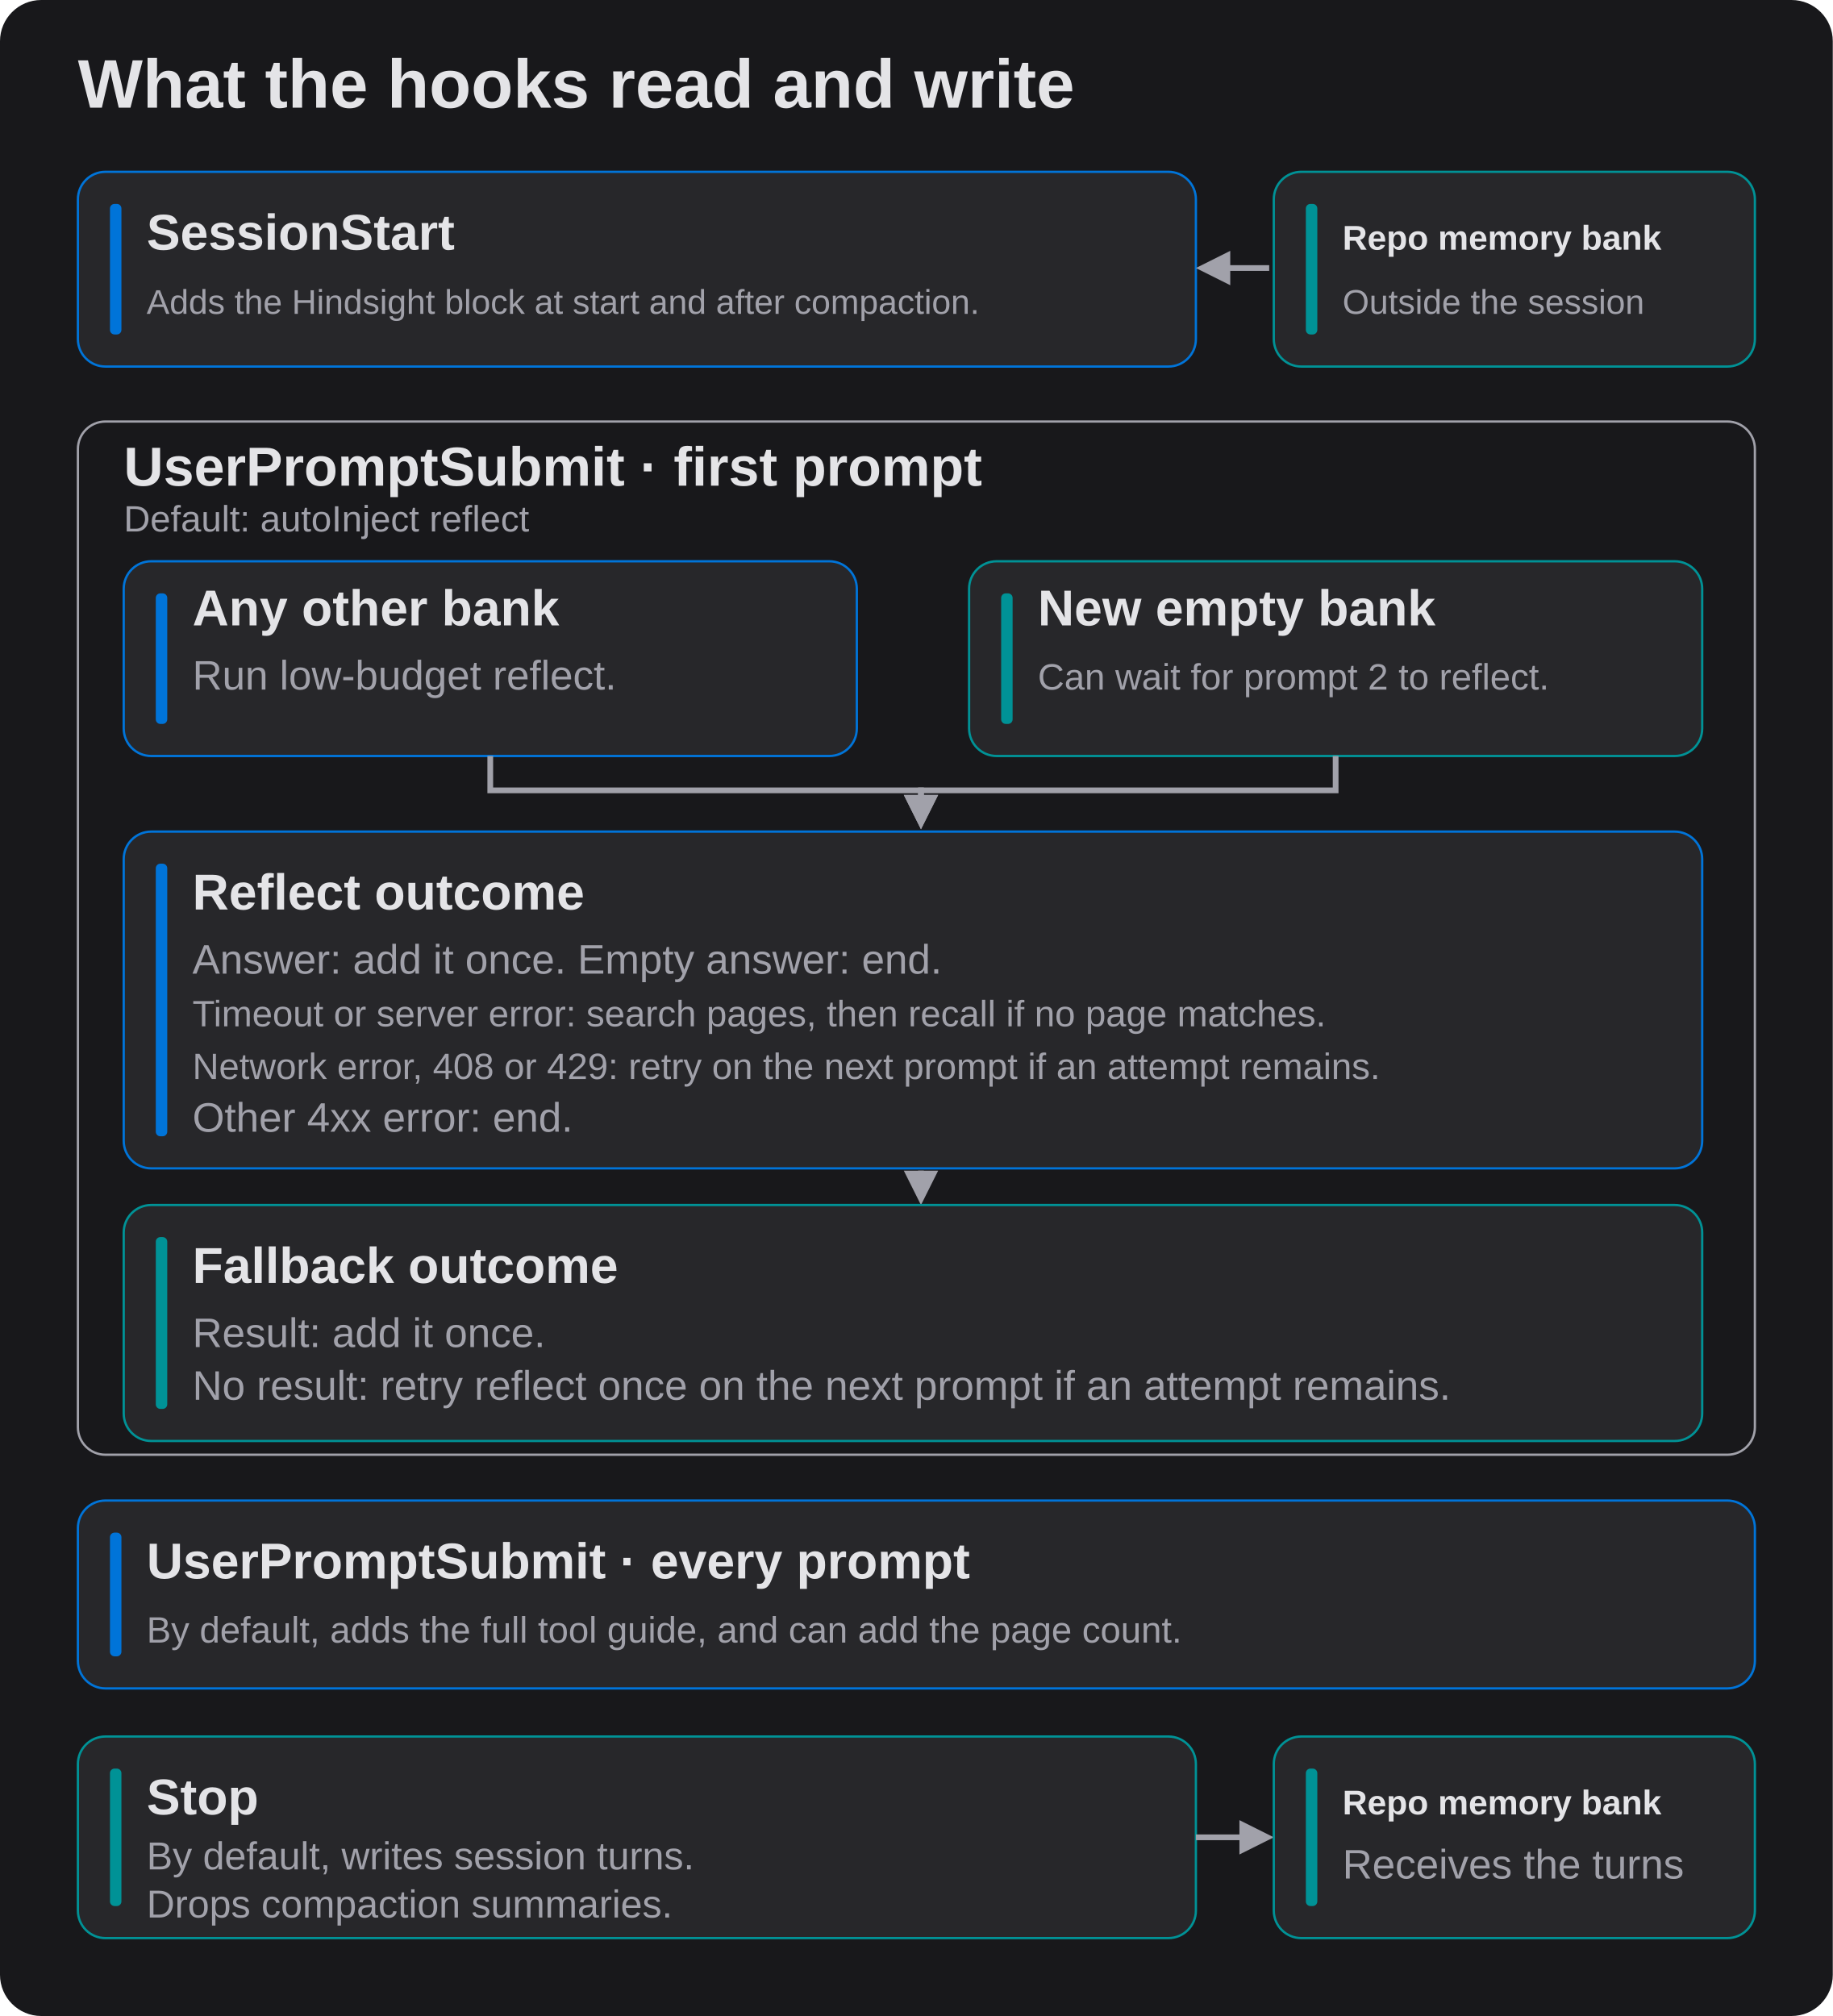
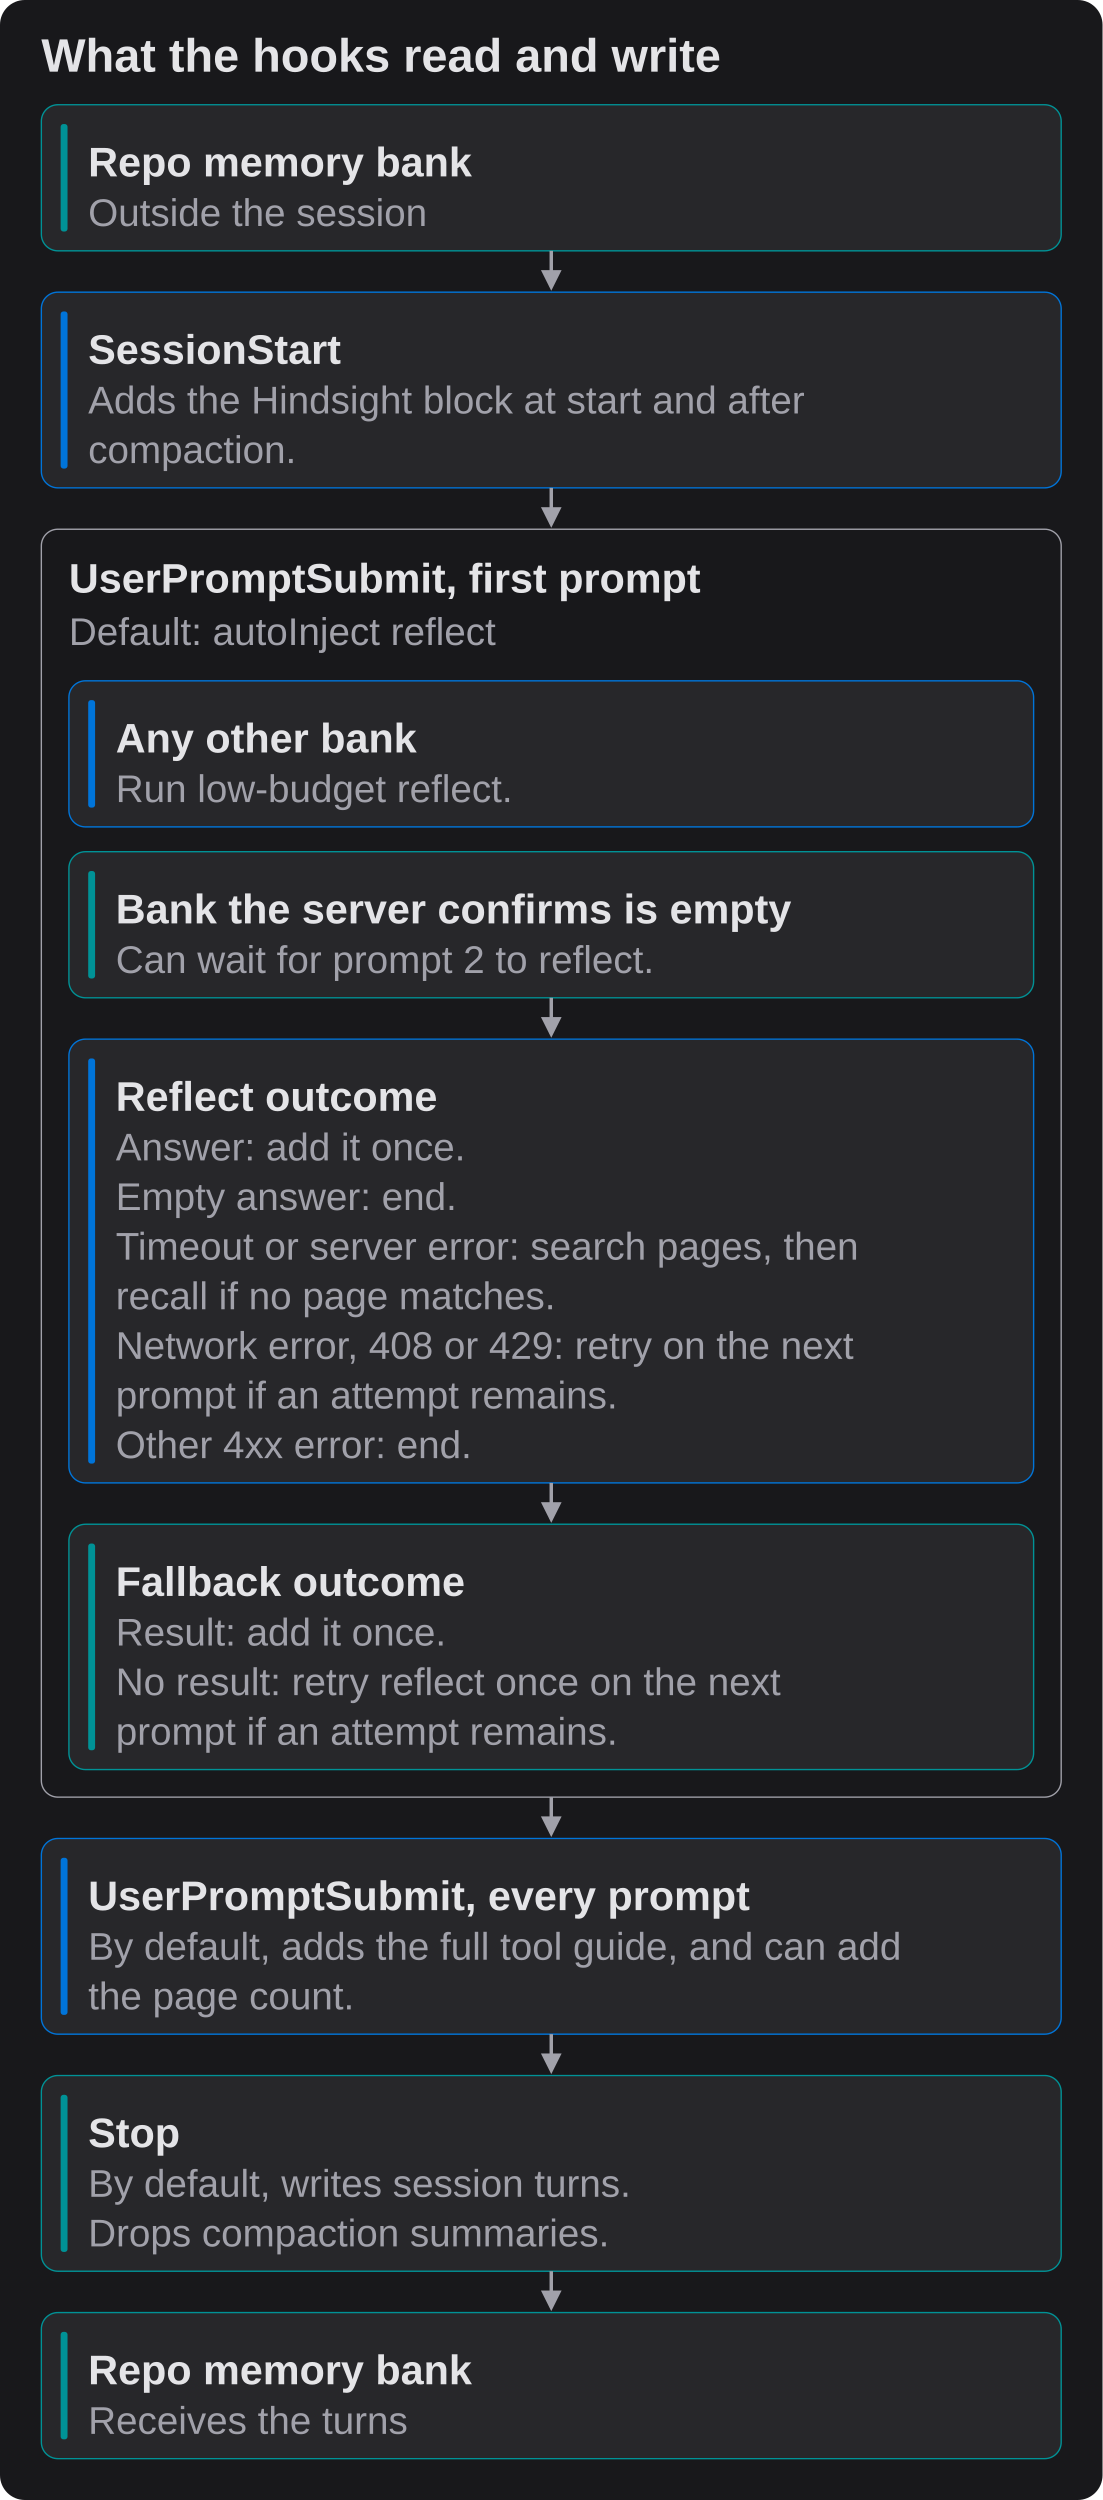
- <svg xmlns="http://www.w3.org/2000/svg" width="800" height="880" viewBox="0 0 800 880" font-family="Arial, sans-serif">
+ <svg xmlns="http://www.w3.org/2000/svg" width="800" height="1814" viewBox="0 0 800 1814" font-family="Arial, sans-serif">
  <defs>
    <marker id="arrow" viewBox="0 0 10 10" refX="8" refY="5" markerWidth="6" markerHeight="6" orient="auto-start-reverse">
      <path d="M0 0L10 5L0 10z" fill="#a1a1aa" />
    </marker>
  </defs>
-   <rect x="0" y="0" width="800" height="880" fill="#18181b" stroke="none" rx="18" />
-   <text x="34" y="47" fill="#e4e4e7" font-size="30" font-weight="700">What the hooks read and write</text>
-   <rect x="34" y="75" width="488" height="85" fill="#27272a" stroke="#0074d9" rx="12" />
-   <rect x="48" y="89" width="5" height="57" fill="#0074d9" stroke="none" rx="2" />
-   <text x="64" y="109" fill="#e4e4e7" font-size="22" font-weight="700">SessionStart</text>
-   <text x="64" y="137" fill="#a1a1aa" font-size="15" font-weight="400">Adds the Hindsight block at start and after compaction.</text>
-   <rect x="556" y="75" width="210" height="85" fill="#27272a" stroke="#009296" rx="12" />
-   <rect x="570" y="89" width="5" height="57" fill="#009296" stroke="none" rx="2" />
-   <text x="586" y="109" fill="#e4e4e7" font-size="15" font-weight="700">Repo memory bank</text>
-   <text x="586" y="137" fill="#a1a1aa" font-size="15" font-weight="400">Outside the session</text>
-   <path d="M554 117H525" fill="none" stroke="#a1a1aa" stroke-width="2.5" marker-end="url(#arrow)" />
-   <rect x="34" y="184" width="732" height="451" fill="none" stroke="#a1a1aa" rx="12" />
-   <text x="54" y="212" fill="#e4e4e7" font-size="24" font-weight="700">UserPromptSubmit · first prompt</text>
-   <text x="54" y="232" fill="#a1a1aa" font-size="16" font-weight="400">Default: autoInject reflect</text>
-   <rect x="54" y="245" width="320" height="85" fill="#27272a" stroke="#0074d9" rx="12" />
-   <rect x="68" y="259" width="5" height="57" fill="#0074d9" stroke="none" rx="2" />
-   <text x="84" y="273" fill="#e4e4e7" font-size="22" font-weight="700">Any other bank</text>
-   <text x="84" y="301" fill="#a1a1aa" font-size="18" font-weight="400">Run low-budget reflect.</text>
-   <rect x="423" y="245" width="320" height="85" fill="#27272a" stroke="#009296" rx="12" />
-   <rect x="437" y="259" width="5" height="57" fill="#009296" stroke="none" rx="2" />
-   <text x="453" y="273" fill="#e4e4e7" font-size="22" font-weight="700">New empty bank</text>
-   <text x="453" y="301" fill="#a1a1aa" font-size="16" font-weight="400">Can wait for prompt 2 to reflect.</text>
-   <path d="M214 330v15h188v14" fill="none" stroke="#a1a1aa" stroke-width="2.5" marker-end="url(#arrow)" />
-   <path d="M583 330v15H402v14" fill="none" stroke="#a1a1aa" stroke-width="2.5" marker-end="url(#arrow)" />
-   <rect x="54" y="363" width="689" height="147" fill="#27272a" stroke="#0074d9" rx="12" />
-   <rect x="68" y="377" width="5" height="119" fill="#0074d9" stroke="none" rx="2" />
-   <text x="84" y="397" fill="#e4e4e7" font-size="22" font-weight="700">Reflect outcome</text>
-   <text x="84" y="425" fill="#a1a1aa" font-size="18" font-weight="400">Answer: add it once. Empty answer: end.</text>
-   <text x="84" y="448" fill="#a1a1aa" font-size="16" font-weight="400">Timeout or server error: search pages, then recall if no page matches.</text>
-   <text x="84" y="471" fill="#a1a1aa" font-size="16" font-weight="400">Network error, 408 or 429: retry on the next prompt if an attempt remains.</text>
-   <text x="84" y="494" fill="#a1a1aa" font-size="18" font-weight="400">Other 4xx error: end.</text>
-   <path d="M402 511v12" fill="none" stroke="#a1a1aa" stroke-width="2.5" marker-end="url(#arrow)" />
-   <rect x="54" y="526" width="689" height="103" fill="#27272a" stroke="#009296" rx="12" />
-   <rect x="68" y="540" width="5" height="75" fill="#009296" stroke="none" rx="2" />
-   <text x="84" y="560" fill="#e4e4e7" font-size="22" font-weight="700">Fallback outcome</text>
-   <text x="84" y="588" fill="#a1a1aa" font-size="18" font-weight="400">Result: add it once.</text>
-   <text x="84" y="611" fill="#a1a1aa" font-size="18" font-weight="400">No result: retry reflect once on the next prompt if an attempt remains.</text>
-   <rect x="34" y="655" width="732" height="82" fill="#27272a" stroke="#0074d9" rx="12" />
-   <rect x="48" y="669" width="5" height="54" fill="#0074d9" stroke="none" rx="2" />
-   <text x="64" y="689" fill="#e4e4e7" font-size="22" font-weight="700">UserPromptSubmit · every prompt</text>
-   <text x="64" y="717" fill="#a1a1aa" font-size="16" font-weight="400">By default, adds the full tool guide, and can add the page count.</text>
-   <rect x="34" y="758" width="488" height="88" fill="#27272a" stroke="#009296" rx="12" />
-   <rect x="48" y="772" width="5" height="60" fill="#009296" stroke="none" rx="2" />
-   <text x="64" y="792" fill="#e4e4e7" font-size="22" font-weight="700">Stop</text>
-   <text x="64" y="816" fill="#a1a1aa" font-size="17" font-weight="400">By default, writes session turns.</text>
-   <text x="64" y="837" fill="#a1a1aa" font-size="17" font-weight="400">Drops compaction summaries.</text>
-   <path d="M522 802h31" fill="none" stroke="#a1a1aa" stroke-width="2.5" marker-end="url(#arrow)" />
-   <rect x="556" y="758" width="210" height="88" fill="#27272a" stroke="#009296" rx="12" />
-   <rect x="570" y="772" width="5" height="60" fill="#009296" stroke="none" rx="2" />
-   <text x="586" y="792" fill="#e4e4e7" font-size="15" font-weight="700">Repo memory bank</text>
-   <text x="586" y="820" fill="#a1a1aa" font-size="18" font-weight="400">Receives the turns</text>
+   <rect x="0" y="0" width="800" height="1814" fill="#18181b" stroke="none" rx="18" />
+   <text x="30" y="52" fill="#e4e4e7" font-size="34" font-weight="700">What the hooks read and write</text>
+   <rect x="30" y="76" width="740" height="106" fill="#27272a" stroke="#009296" rx="12" />
+   <rect x="44" y="90" width="5" height="78" fill="#009296" stroke="none" rx="2" />
+   <text x="64" y="128" fill="#e4e4e7" font-size="30" font-weight="700">Repo memory bank</text>
+   <text x="64" y="164" fill="#a1a1aa" font-size="28" font-weight="400">Outside the session</text>
+   <path d="M400 182v26" fill="none" stroke="#a1a1aa" stroke-width="2.5" marker-end="url(#arrow)" />
+   <rect x="30" y="212" width="740" height="142" fill="#27272a" stroke="#0074d9" rx="12" />
+   <rect x="44" y="226" width="5" height="114" fill="#0074d9" stroke="none" rx="2" />
+   <text x="64" y="264" fill="#e4e4e7" font-size="30" font-weight="700">SessionStart</text>
+   <text x="64" y="300" fill="#a1a1aa" font-size="28" font-weight="400">Adds the Hindsight block at start and after</text>
+   <text x="64" y="336" fill="#a1a1aa" font-size="28" font-weight="400">compaction.</text>
+   <path d="M400 354v26" fill="none" stroke="#a1a1aa" stroke-width="2.5" marker-end="url(#arrow)" />
+   <rect x="30" y="384" width="740" height="920" fill="none" stroke="#a1a1aa" rx="12" />
+   <text x="50" y="430" fill="#e4e4e7" font-size="30" font-weight="700">UserPromptSubmit, first prompt</text>
+   <text x="50" y="468" fill="#a1a1aa" font-size="28" font-weight="400">Default: autoInject reflect</text>
+   <rect x="50" y="494" width="700" height="106" fill="#27272a" stroke="#0074d9" rx="12" />
+   <rect x="64" y="508" width="5" height="78" fill="#0074d9" stroke="none" rx="2" />
+   <text x="84" y="546" fill="#e4e4e7" font-size="30" font-weight="700">Any other bank</text>
+   <text x="84" y="582" fill="#a1a1aa" font-size="28" font-weight="400">Run low-budget reflect.</text>
+   <rect x="50" y="618" width="700" height="106" fill="#27272a" stroke="#009296" rx="12" />
+   <rect x="64" y="632" width="5" height="78" fill="#009296" stroke="none" rx="2" />
+   <text x="84" y="670" fill="#e4e4e7" font-size="30" font-weight="700">Bank the server confirms is empty</text>
+   <text x="84" y="706" fill="#a1a1aa" font-size="28" font-weight="400">Can wait for prompt 2 to reflect.</text>
+   <path d="M400 724v26" fill="none" stroke="#a1a1aa" stroke-width="2.5" marker-end="url(#arrow)" />
+   <rect x="50" y="754" width="700" height="322" fill="#27272a" stroke="#0074d9" rx="12" />
+   <rect x="64" y="768" width="5" height="294" fill="#0074d9" stroke="none" rx="2" />
+   <text x="84" y="806" fill="#e4e4e7" font-size="30" font-weight="700">Reflect outcome</text>
+   <text x="84" y="842" fill="#a1a1aa" font-size="28" font-weight="400">Answer: add it once.</text>
+   <text x="84" y="878" fill="#a1a1aa" font-size="28" font-weight="400">Empty answer: end.</text>
+   <text x="84" y="914" fill="#a1a1aa" font-size="28" font-weight="400">Timeout or server error: search pages, then</text>
+   <text x="84" y="950" fill="#a1a1aa" font-size="28" font-weight="400">recall if no page matches.</text>
+   <text x="84" y="986" fill="#a1a1aa" font-size="28" font-weight="400">Network error, 408 or 429: retry on the next</text>
+   <text x="84" y="1022" fill="#a1a1aa" font-size="28" font-weight="400">prompt if an attempt remains.</text>
+   <text x="84" y="1058" fill="#a1a1aa" font-size="28" font-weight="400">Other 4xx error: end.</text>
+   <path d="M400 1076v26" fill="none" stroke="#a1a1aa" stroke-width="2.5" marker-end="url(#arrow)" />
+   <rect x="50" y="1106" width="700" height="178" fill="#27272a" stroke="#009296" rx="12" />
+   <rect x="64" y="1120" width="5" height="150" fill="#009296" stroke="none" rx="2" />
+   <text x="84" y="1158" fill="#e4e4e7" font-size="30" font-weight="700">Fallback outcome</text>
+   <text x="84" y="1194" fill="#a1a1aa" font-size="28" font-weight="400">Result: add it once.</text>
+   <text x="84" y="1230" fill="#a1a1aa" font-size="28" font-weight="400">No result: retry reflect once on the next</text>
+   <text x="84" y="1266" fill="#a1a1aa" font-size="28" font-weight="400">prompt if an attempt remains.</text>
+   <path d="M400 1304v26" fill="none" stroke="#a1a1aa" stroke-width="2.5" marker-end="url(#arrow)" />
+   <rect x="30" y="1334" width="740" height="142" fill="#27272a" stroke="#0074d9" rx="12" />
+   <rect x="44" y="1348" width="5" height="114" fill="#0074d9" stroke="none" rx="2" />
+   <text x="64" y="1386" fill="#e4e4e7" font-size="30" font-weight="700">UserPromptSubmit, every prompt</text>
+   <text x="64" y="1422" fill="#a1a1aa" font-size="28" font-weight="400">By default, adds the full tool guide, and can add</text>
+   <text x="64" y="1458" fill="#a1a1aa" font-size="28" font-weight="400">the page count.</text>
+   <path d="M400 1476v26" fill="none" stroke="#a1a1aa" stroke-width="2.5" marker-end="url(#arrow)" />
+   <rect x="30" y="1506" width="740" height="142" fill="#27272a" stroke="#009296" rx="12" />
+   <rect x="44" y="1520" width="5" height="114" fill="#009296" stroke="none" rx="2" />
+   <text x="64" y="1558" fill="#e4e4e7" font-size="30" font-weight="700">Stop</text>
+   <text x="64" y="1594" fill="#a1a1aa" font-size="28" font-weight="400">By default, writes session turns.</text>
+   <text x="64" y="1630" fill="#a1a1aa" font-size="28" font-weight="400">Drops compaction summaries.</text>
+   <path d="M400 1648v26" fill="none" stroke="#a1a1aa" stroke-width="2.5" marker-end="url(#arrow)" />
+   <rect x="30" y="1678" width="740" height="106" fill="#27272a" stroke="#009296" rx="12" />
+   <rect x="44" y="1692" width="5" height="78" fill="#009296" stroke="none" rx="2" />
+   <text x="64" y="1730" fill="#e4e4e7" font-size="30" font-weight="700">Repo memory bank</text>
+   <text x="64" y="1766" fill="#a1a1aa" font-size="28" font-weight="400">Receives the turns</text>
</svg>
